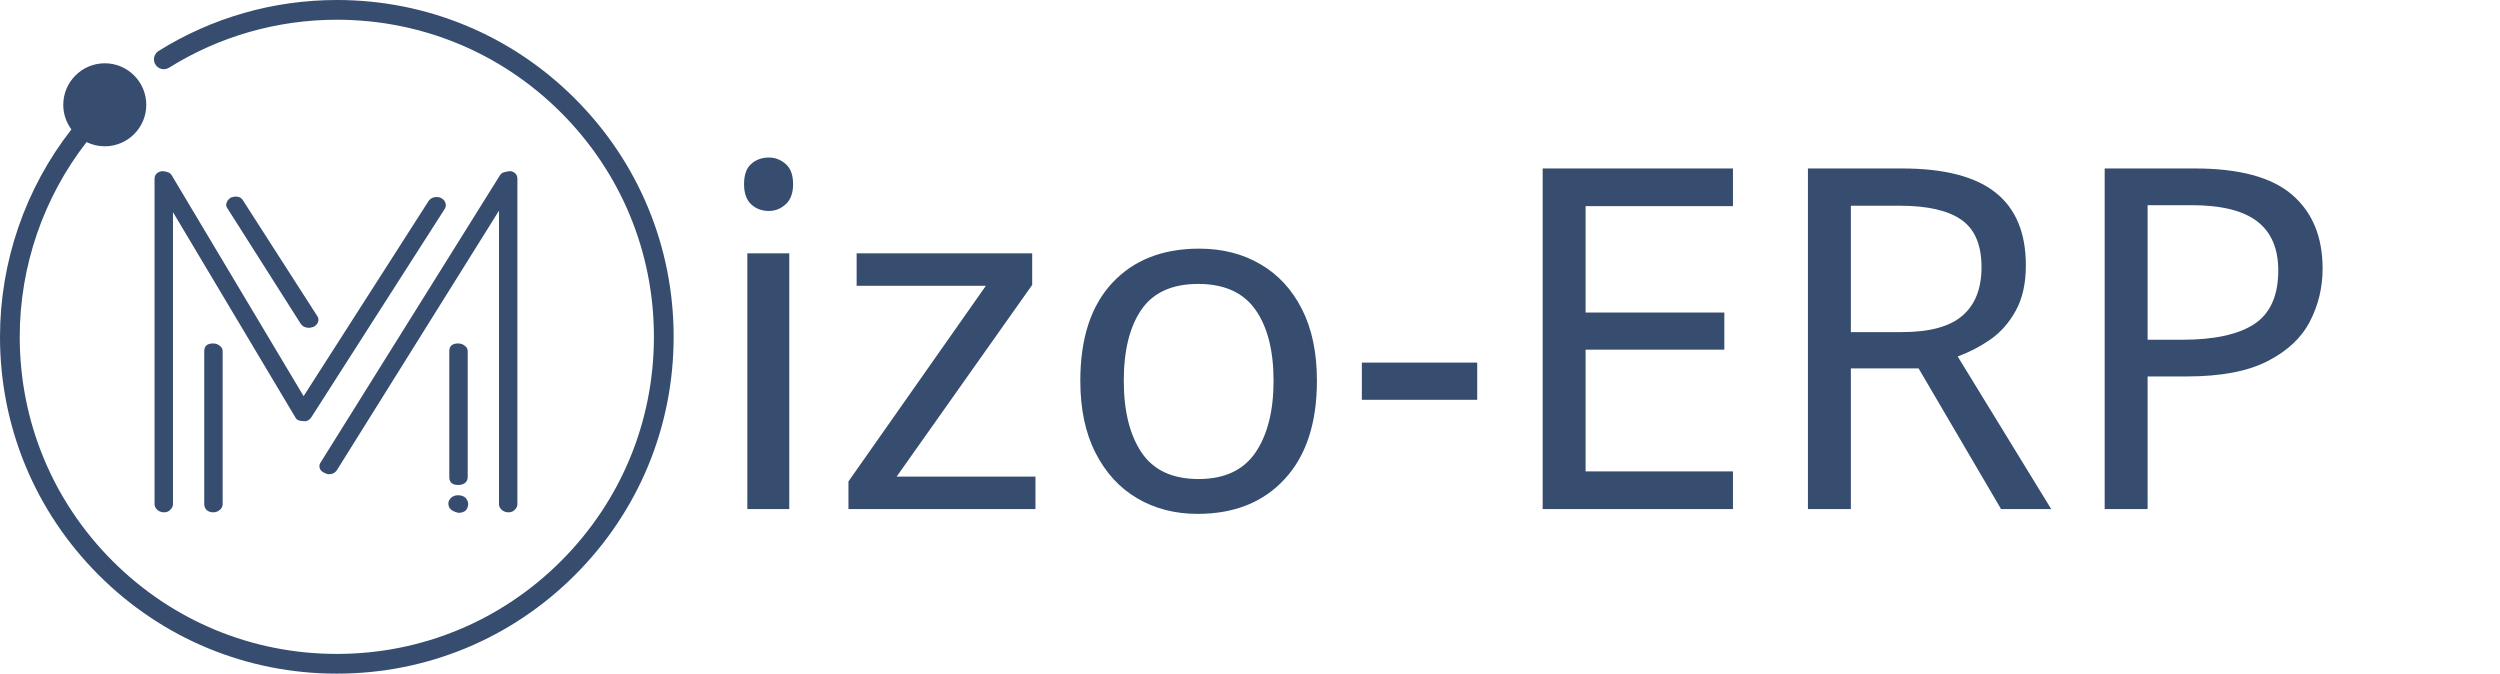
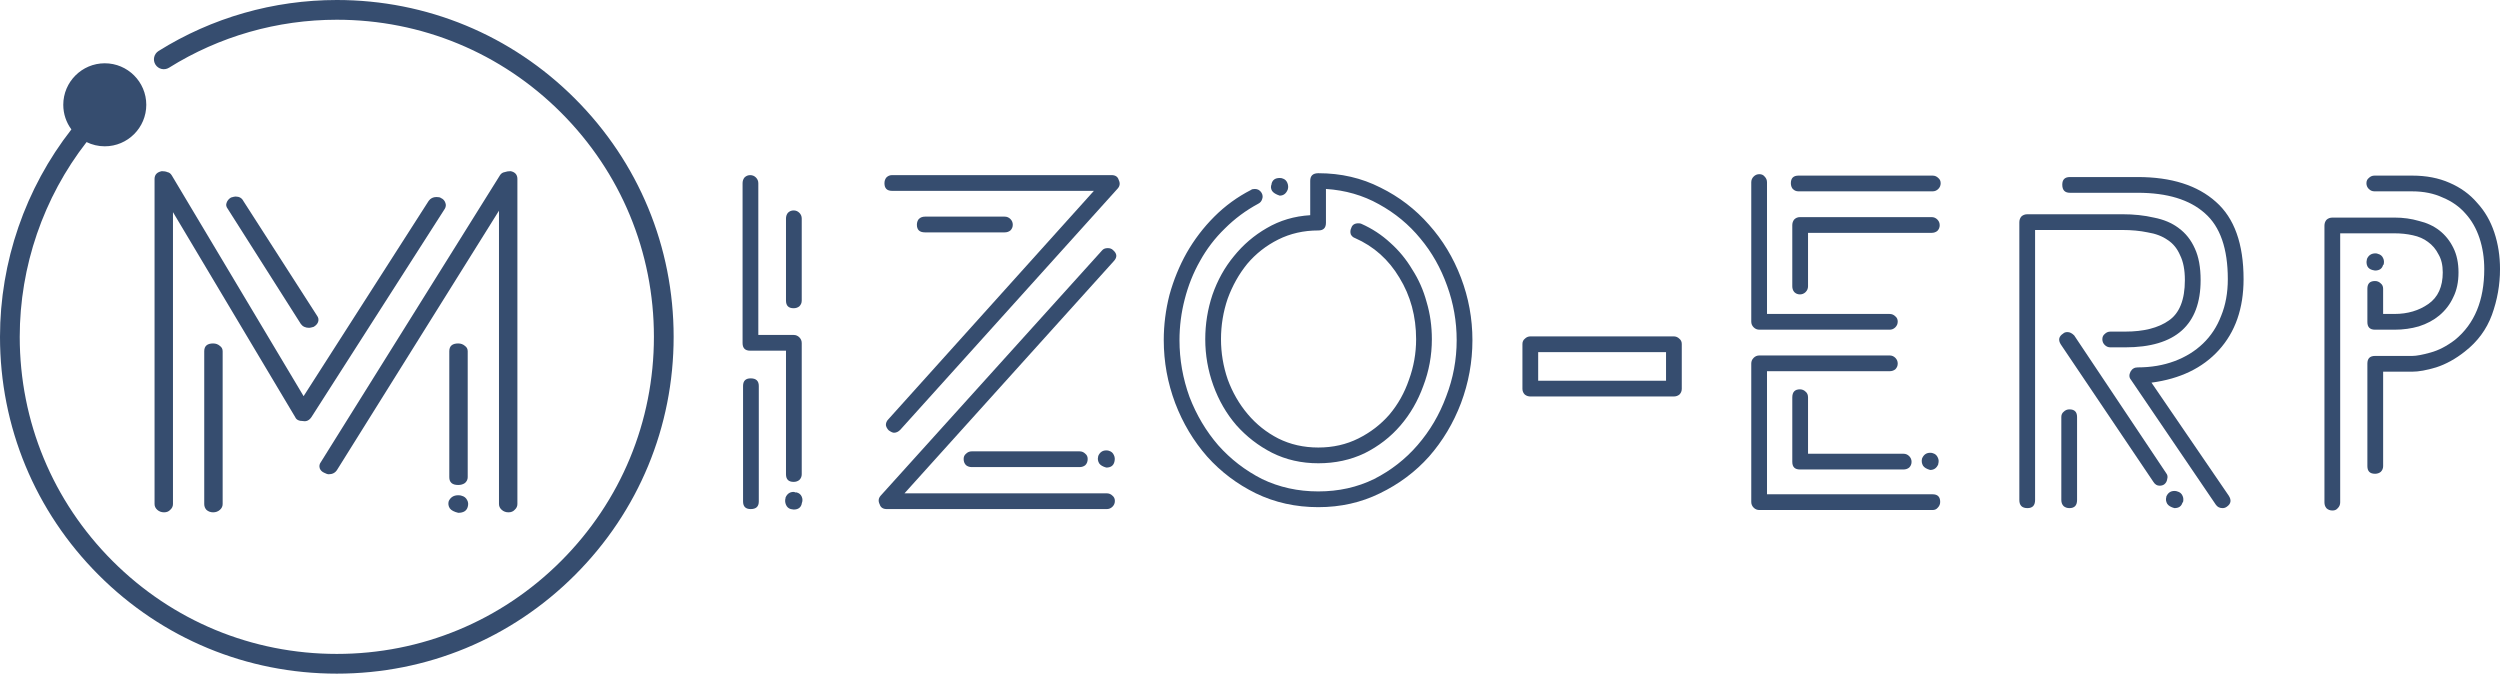
<svg xmlns="http://www.w3.org/2000/svg" height="96.354pt" viewBox="0 0 357.586 96.354" width="357.586pt" version="1.1" id="svg3759">
  <defs id="defs3763" />
  <path d="M 82.244,14.111 C 73.144,5.011 61.045,0 48.177,0 39.132,0 30.316,2.521 22.682,7.291 c -0.661,0.413 -0.862,1.284 -0.449,1.945 0.413,0.661 1.284,0.862 1.945,0.449 C 31.363,5.196 39.661,2.823 48.177,2.823 c 12.115,0 23.504,4.717 32.071,13.284 8.566,8.566 13.284,19.956 13.284,32.071 0,12.115 -4.717,23.504 -13.284,32.071 -8.566,8.566 -19.956,13.284 -32.071,13.284 -12.115,0 -23.504,-4.717 -32.071,-13.284 -8.566,-8.566 -13.284,-19.956 -13.284,-32.071 0,-10.079 3.388,-19.929 9.56,-27.855 0.787,0.386 1.671,0.604 2.605,0.604 3.274,0 5.937,-2.663 5.937,-5.938 0,-3.274 -2.663,-5.937 -5.937,-5.937 -3.274,0 -5.937,2.663 -5.937,5.937 0,1.319 0.432,2.538 1.162,3.524 C 3.62,26.945 0,37.439 0,48.177 0,61.045 5.011,73.144 14.111,82.244 c 9.099,9.099 21.198,14.111 34.066,14.111 12.868,0 24.967,-5.011 34.066,-14.111 9.099,-9.099 14.111,-21.198 14.111,-34.066 0,-12.868 -5.011,-24.967 -14.111,-34.066 z" id="path3757" style="fill:#364d6f;stroke-width:0.188" />
  <g id="layer1" transform="translate(-1.259532,-1.259532)">
    <g aria-label="M" style="font-style:normal;font-variant:normal;font-weight:300;font-stretch:normal;font-size:10.583px;line-height:1.25;font-family:Potra;-inkscape-font-specification:'Potra, Light';font-variant-ligatures:normal;font-variant-caps:normal;font-variant-numeric:normal;text-align:center;letter-spacing:0px;word-spacing:0px;writing-mode:lr-tb;text-anchor:middle;fill:#000000;fill-opacity:1;stroke:none;stroke-width:0.265" id="text3890" transform="matrix(0.9053338,0,0,0.7915685,6.327652,0.7991222)">
      <path d="m 67.327,90.159 q 0.617,0.176 0.882,0.794 0.265,0.529 0.088,1.235 -0.265,1.058 -1.499,1.058 -0.97,-0.265 -1.323,-0.794 -0.353,-0.617 -0.176,-1.323 0.441,-1.058 1.499,-1.058 0.353,0 0.529,0.088 z m -39.247,2.999 q -0.617,0 -1.058,-0.441 -0.353,-0.441 -0.353,-1.058 V 64.053 q 0,-1.411 1.411,-1.411 0.617,0 1.058,0.441 0.441,0.353 0.441,0.97 v 27.605 q 0,0.617 -0.441,1.058 -0.441,0.441 -1.058,0.441 z M 43.25,59.82 q -0.882,0 -1.323,-0.706 L 30.373,38.3 q -0.353,-0.529 -0.176,-1.058 0.176,-0.617 0.706,-0.97 0.529,-0.176 0.706,-0.176 0.882,0 1.235,0.794 L 44.484,57.615 q 0.353,0.529 0.176,1.147 -0.176,0.529 -0.706,0.882 -0.529,0.176 -0.706,0.176 z M 20.319,93.157 q -0.617,0 -1.058,-0.441 -0.441,-0.441 -0.441,-1.058 V 32.921 q 0,-1.147 1.147,-1.411 0.529,0 0.882,0.176 0.441,0.088 0.706,0.617 L 42.368,72.167 62.123,36.889 q 0.441,-0.706 1.235,-0.706 0.529,0 0.706,0.176 0.529,0.265 0.706,0.882 0.176,0.529 -0.088,1.058 L 43.602,75.96 q -0.529,0.882 -1.323,0.706 -0.97,0 -1.235,-0.706 L 21.73,38.918 v 52.74 q 0,0.617 -0.441,1.058 -0.353,0.441 -0.97,0.441 z m 46.478,-4.939 q -1.411,0 -1.411,-1.411 V 64.053 q 0,-1.411 1.411,-1.411 0.617,0 1.058,0.441 0.441,0.353 0.441,0.97 v 22.754 q 0,0.617 -0.441,1.058 -0.441,0.353 -1.058,0.353 z m 7.938,4.939 q -0.617,0 -1.058,-0.441 -0.441,-0.441 -0.441,-1.058 V 38.653 L 47.659,85.485 q -0.441,0.794 -1.323,0.794 -0.265,0 -0.706,-0.265 -0.529,-0.265 -0.706,-0.794 -0.176,-0.617 0.176,-1.147 L 73.412,32.215 q 0.265,-0.441 0.706,-0.529 0.441,-0.176 0.97,-0.176 1.058,0.265 1.058,1.411 v 58.737 q 0,0.617 -0.441,1.058 -0.353,0.441 -0.97,0.441 z" style="font-size:88.194px;fill:#364d6f;stroke-width:0.265" id="path3892" />
    </g>
  </g>
  <g id="g13" transform="translate(-1.259532,-1.259532)">
-     <text xml:space="preserve" style="font-style:normal;font-variant:normal;font-weight:normal;font-stretch:normal;font-size:14.216px;line-height:1.25;font-family:Potra;-inkscape-font-specification:Potra;letter-spacing:0px;word-spacing:0px;fill:#364d6f;fill-opacity:1;stroke:none;stroke-width:0.355" x="102.356" y="74.075" id="text12">
-       <tspan id="tspan10" x="102.356" y="74.075" style="font-size:68.238px;stroke-width:0.355">izo-ERP</tspan>
-     </text>
+     <g aria-label="izo-ERP" style="font-style:normal;font-variant:normal;font-weight:normal;font-stretch:normal;font-size:14.216px;line-height:1.25;font-family:Potra;-inkscape-font-specification:Potra;letter-spacing:0px;word-spacing:0px;fill:#364d6f;fill-opacity:1;stroke:none;stroke-width:0.355" id="text12">
+       <path d="M 113.683,69.094 V 51.42 h -5.118 q -1.092,0 -1.092,-1.092 V 27.469 q 0,-0.478 0.273,-0.819 0.341,-0.341 0.819,-0.341 0.478,0 0.819,0.341 0.341,0.341 0.341,0.819 v 21.7 h 5.05 q 0.478,0 0.819,0.341 0.341,0.341 0.341,0.819 v 18.765 q 0,0.478 -0.341,0.819 -0.341,0.273 -0.819,0.273 -1.092,0 -1.092,-1.092 z m -6.141,-12.624 q 0,-1.092 1.092,-1.092 1.16,0 1.16,1.092 v 16.513 q 0,1.092 -1.16,1.092 -1.092,0 -1.092,-1.092 z m 8.393,-12.215 q 0,0.478 -0.341,0.819 -0.341,0.273 -0.819,0.273 -1.092,0 -1.092,-1.092 V 32.518 q 0,-0.478 0.273,-0.819 0.341,-0.341 0.819,-0.341 0.478,0 0.819,0.341 0.341,0.341 0.341,0.819 z m -1.569,29.82 q -0.478,-0.136 -0.682,-0.614 -0.205,-0.478 -0.068,-0.955 v -0.068 q 0.341,-0.819 1.16,-0.819 0.136,0 0.205,0.068 0.068,0 0.205,0 0.546,0.136 0.751,0.614 0.205,0.478 0,0.955 v 0.068 q -0.205,0.819 -1.16,0.819 z" style="font-size:68.238px;stroke-width:0.355" id="path14" />
+       <path d="m 140.254,65.818 h 15.422 q 0.478,0 0.819,0.341 0.341,0.273 0.341,0.751 0,0.546 -0.341,0.887 Q 156.154,68.07 155.676,68.07 H 140.254 q -0.478,0 -0.819,-0.273 -0.341,-0.341 -0.341,-0.887 0,-0.478 0.341,-0.751 0.341,-0.341 0.819,-0.341 z m 20.198,-28.796 q 0.887,0.751 0.136,1.569 l -29.956,33.232 h 28.933 q 0.478,0 0.819,0.341 0.341,0.273 0.341,0.751 0,0.478 -0.341,0.819 -0.341,0.341 -0.819,0.341 h -31.458 q -0.819,0 -1.024,-0.682 -0.341,-0.682 0.136,-1.228 L 158.883,37.09 q 0.273,-0.341 0.819,-0.341 0.478,0 0.751,0.273 z m -15.49,-2.525 h -11.396 q -1.16,0 -1.16,-1.092 0,-0.478 0.273,-0.819 0.341,-0.341 0.887,-0.341 h 11.396 q 0.478,0 0.819,0.341 0.341,0.341 0.341,0.819 0,0.478 -0.341,0.819 -0.341,0.273 -0.819,0.273 z m 16.309,-7.506 q 0.341,0.682 -0.136,1.228 l -31.116,34.528 q -0.409,0.409 -0.887,0.409 -0.273,0 -0.751,-0.341 -0.341,-0.341 -0.409,-0.751 0,-0.478 0.341,-0.819 l 29.41,-32.686 h -28.864 q -1.092,0 -1.092,-1.092 0,-0.478 0.273,-0.819 0.341,-0.341 0.819,-0.341 h 31.389 q 0.819,0 1.024,0.682 z m -1.365,38.759 q 0.478,0.136 0.682,0.614 0.205,0.409 0.068,0.955 -0.205,0.819 -1.16,0.819 -0.751,-0.205 -1.024,-0.614 -0.273,-0.478 -0.136,-0.955 v -0.068 q 0.341,-0.819 1.16,-0.819 0.273,0 0.409,0.068 z" style="font-size:68.238px;stroke-width:0.355" id="path16" />
+       <path d="m 167.716,49.919 q 0,-3.275 0.819,-6.483 0.887,-3.207 2.457,-6.005 1.638,-2.866 3.958,-5.186 2.32,-2.32 5.254,-3.821 0.136,-0.136 0.546,-0.136 0.614,0 0.955,0.546 0.273,0.478 0.068,0.955 -0.136,0.409 -0.546,0.614 -2.661,1.433 -4.777,3.548 -2.115,2.047 -3.548,4.64 -1.433,2.525 -2.184,5.459 -0.751,2.866 -0.751,5.868 0,4.162 1.433,8.12 1.501,3.89 4.094,6.892 2.661,3.002 6.278,4.845 3.685,1.774 8.052,1.774 4.367,0 7.984,-1.774 3.617,-1.842 6.21,-4.845 2.661,-3.071 4.094,-6.96 1.501,-3.89 1.501,-8.052 0,-4.026 -1.365,-7.779 -1.365,-3.821 -3.821,-6.756 -2.457,-3.002 -5.937,-4.913 -3.412,-1.911 -7.574,-2.184 v 4.845 q 0,1.092 -1.092,1.092 -3.139,0 -5.732,1.297 -2.593,1.297 -4.435,3.48 -1.774,2.184 -2.798,4.981 -0.955,2.798 -0.955,5.8 0,2.934 0.955,5.732 1.024,2.798 2.866,4.981 1.842,2.184 4.367,3.48 2.593,1.297 5.732,1.297 3.139,0 5.732,-1.297 2.593,-1.297 4.435,-3.412 1.842,-2.184 2.798,-4.981 1.024,-2.798 1.024,-5.8 0,-4.913 -2.388,-8.803 -2.32,-3.89 -6.346,-5.664 -0.409,-0.136 -0.614,-0.546 -0.136,-0.478 0.068,-0.887 0.205,-0.682 1.024,-0.682 0.273,0 0.409,0.068 2.32,1.024 4.162,2.73 1.842,1.638 3.139,3.821 1.365,2.115 2.047,4.64 0.751,2.525 0.751,5.323 0,3.48 -1.228,6.687 -1.16,3.207 -3.275,5.664 -2.115,2.457 -5.118,3.958 -3.002,1.433 -6.619,1.433 -3.617,0 -6.619,-1.501 -2.934,-1.501 -5.118,-3.958 -2.115,-2.457 -3.275,-5.664 -1.16,-3.207 -1.16,-6.619 0,-3.275 1.024,-6.346 1.092,-3.139 3.071,-5.527 1.979,-2.457 4.708,-4.026 2.798,-1.638 6.21,-1.842 v -4.913 q 0,-1.092 1.16,-1.092 4.845,0 8.871,2.047 4.026,1.979 6.96,5.323 2.934,3.275 4.572,7.574 1.638,4.299 1.638,8.939 0,4.64 -1.638,9.007 -1.638,4.299 -4.572,7.643 -2.934,3.275 -7.028,5.254 -4.026,1.979 -8.803,1.979 -4.845,0 -8.939,-1.979 -4.026,-1.979 -6.96,-5.254 -2.934,-3.344 -4.572,-7.643 -1.638,-4.367 -1.638,-9.007 z m 15.422,-22.382 q 0.205,-0.819 1.16,-0.819 0.273,0 0.409,0.068 0.478,0.136 0.682,0.614 0.205,0.478 0.068,0.955 -0.341,0.887 -1.16,0.887 -0.819,-0.273 -1.092,-0.682 -0.273,-0.478 -0.068,-0.955 z" style="font-size:68.238px;stroke-width:0.355" id="path18" />
+       <path d="m 220.18,57.971 q -0.478,0 -0.819,-0.273 -0.341,-0.341 -0.341,-0.819 v -6.414 q 0,-0.478 0.341,-0.751 0.341,-0.341 0.819,-0.341 h 20.471 q 0.478,0 0.819,0.341 0.341,0.273 0.341,0.751 v 6.414 q 0,0.478 -0.341,0.819 -0.341,0.273 -0.819,0.273 z m 1.092,-6.346 v 4.094 h 18.288 v -4.094 z" style="font-size:68.238px;stroke-width:0.355" id="path20" />
+       <path d="m 252.91,74.211 q -0.478,0 -0.819,-0.341 -0.341,-0.341 -0.341,-0.819 V 53.262 q 0,-0.478 0.341,-0.819 0.341,-0.341 0.819,-0.341 h 18.629 q 0.478,0 0.819,0.341 0.341,0.341 0.341,0.819 0,0.478 -0.341,0.819 -0.341,0.273 -0.819,0.273 h -17.537 v 17.605 h 23.678 q 1.092,0 1.092,1.092 0,0.478 -0.341,0.819 -0.273,0.341 -0.751,0.341 z m 0,-25.794 q -0.478,0 -0.819,-0.341 -0.341,-0.341 -0.341,-0.819 V 27.332 q 0,-0.478 0.341,-0.819 0.341,-0.341 0.819,-0.341 0.478,0 0.751,0.341 0.341,0.341 0.341,0.819 v 18.834 h 17.537 q 0.478,0 0.819,0.341 0.341,0.273 0.341,0.751 0,0.478 -0.341,0.819 -0.341,0.341 -0.819,0.341 z M 277.544,32.314 q 0.478,0 0.819,0.341 0.341,0.341 0.341,0.819 0,0.478 -0.341,0.819 -0.341,0.273 -0.819,0.273 h -17.674 v 7.643 q 0,0.478 -0.341,0.819 -0.341,0.341 -0.819,0.341 -0.478,0 -0.819,-0.341 -0.273,-0.341 -0.273,-0.819 v -8.734 q 0,-0.478 0.273,-0.819 0.341,-0.341 0.819,-0.341 z m -19.038,-3.685 q -0.478,0 -0.819,-0.341 -0.273,-0.341 -0.273,-0.819 0,-1.092 1.092,-1.092 h 19.175 q 0.478,0 0.819,0.341 0.341,0.273 0.341,0.751 0,0.478 -0.341,0.819 -0.341,0.341 -0.819,0.341 z m 0.205,28.319 q 0.478,0 0.819,0.341 0.341,0.273 0.341,0.819 v 8.052 h 13.648 q 0.478,0 0.819,0.341 0.341,0.341 0.341,0.819 0,0.478 -0.341,0.819 -0.341,0.273 -0.819,0.273 h -14.808 q -1.092,0 -1.092,-1.092 v -9.212 q 0,-1.16 1.092,-1.16 z m 19.038,9.144 q 0.478,0.136 0.682,0.614 0.205,0.409 0.068,0.887 v 0.068 q -0.341,0.819 -1.16,0.819 -0.751,-0.205 -1.024,-0.614 -0.273,-0.478 -0.136,-1.024 0.341,-0.819 1.16,-0.819 0.273,0 0.409,0.068 z" style="font-size:68.238px;stroke-width:0.355" id="path22" />
+       <path d="m 297.259,59.813 q 1.092,0 1.092,1.092 v 11.873 q 0,1.16 -1.092,1.16 -0.478,0 -0.819,-0.273 -0.341,-0.341 -0.341,-0.887 V 60.905 q 0,-0.478 0.341,-0.751 0.341,-0.341 0.819,-0.341 z m 13.852,9.144 q 0.273,0.341 0.136,0.819 -0.068,0.478 -0.409,0.751 -0.273,0.205 -0.682,0.205 -0.546,0 -0.887,-0.546 L 296.031,50.533 q -0.614,-0.955 0.341,-1.569 0.205,-0.205 0.614,-0.205 0.478,0 0.955,0.478 z M 292.346,34.156 v 38.622 q 0,1.16 -1.092,1.16 -1.16,0 -1.16,-1.16 V 33.064 q 0,-0.478 0.273,-0.819 0.341,-0.341 0.887,-0.341 h 13.579 q 2.457,0 4.504,0.478 2.115,0.409 3.548,1.501 1.501,1.092 2.32,2.934 0.819,1.774 0.819,4.504 0,9.621 -10.782,9.621 h -2.115 q -0.478,0 -0.819,-0.341 -0.341,-0.341 -0.341,-0.819 0,-0.478 0.341,-0.751 0.341,-0.341 0.819,-0.341 h 2.115 q 3.958,0 6.21,-1.569 2.32,-1.569 2.32,-5.8 0,-2.184 -0.682,-3.548 -0.614,-1.433 -1.774,-2.184 -1.16,-0.819 -2.866,-1.092 -1.638,-0.341 -3.617,-0.341 z m 16.65,21.836 11.054,16.172 q 0.614,0.955 -0.273,1.569 -0.273,0.205 -0.614,0.205 -0.614,0 -0.955,-0.478 L 306.062,55.583 q -0.409,-0.478 -0.068,-1.16 0.341,-0.614 1.024,-0.614 2.866,0 5.254,-0.887 2.388,-0.887 4.094,-2.525 1.706,-1.638 2.593,-3.958 0.955,-2.32 0.955,-5.254 0,-6.551 -3.275,-9.417 -3.275,-2.934 -9.621,-2.934 h -9.69 q -1.092,0 -1.092,-1.16 0,-1.092 1.092,-1.092 h 9.69 q 7.233,0 11.191,3.548 3.958,3.48 3.958,11.054 0,6.278 -3.548,10.167 -3.48,3.821 -9.621,4.64 z m 3.685,15.558 q 0.546,0.136 0.751,0.614 0.205,0.409 0.068,0.955 h -0.068 q -0.205,0.819 -1.16,0.819 -0.751,-0.205 -1.024,-0.614 -0.273,-0.478 -0.136,-0.955 v -0.068 q 0.341,-0.819 1.16,-0.819 0.273,0 0.409,0.068 z" style="font-size:68.238px;stroke-width:0.355" id="path24" />
+       <path d="m 340.968,69.025 q -1.092,0 -1.092,-1.092 V 53.262 q 0,-1.092 1.092,-1.092 h 5.323 q 0.887,0 2.593,-0.478 1.774,-0.478 3.548,-1.842 4.162,-3.412 4.162,-10.099 0,-2.388 -0.682,-4.435 -0.682,-2.047 -1.979,-3.48 -1.297,-1.501 -3.275,-2.32 -1.911,-0.887 -4.367,-0.887 h -5.391 q -0.478,0 -0.819,-0.341 -0.341,-0.341 -0.341,-0.819 0,-0.478 0.341,-0.751 0.341,-0.341 0.819,-0.341 h 5.391 q 3.002,0 5.323,1.024 2.388,1.024 3.958,2.866 1.638,1.774 2.457,4.231 0.819,2.457 0.819,5.254 0,3.344 -1.16,6.551 -1.16,3.139 -3.89,5.254 -1.979,1.569 -4.094,2.252 -2.047,0.614 -3.412,0.614 h -4.162 v 13.511 q 0,0.478 -0.341,0.819 -0.341,0.273 -0.819,0.273 z m -7.233,-35.484 q 0,-0.478 0.273,-0.819 0.341,-0.341 0.887,-0.341 h 8.871 q 1.842,0 3.48,0.478 1.706,0.409 2.934,1.365 1.228,0.955 1.979,2.457 0.751,1.501 0.751,3.548 0,2.047 -0.751,3.548 -0.682,1.501 -1.979,2.593 -1.228,1.024 -2.934,1.569 -1.638,0.478 -3.48,0.478 h -2.798 q -1.092,0 -1.092,-1.092 v -4.777 q 0,-1.092 1.092,-1.092 0.478,0 0.819,0.341 0.341,0.273 0.341,0.751 v 3.617 h 1.638 q 2.798,0 4.845,-1.433 2.047,-1.433 2.047,-4.504 0,-1.569 -0.614,-2.593 -0.546,-1.092 -1.501,-1.774 -0.887,-0.682 -2.184,-0.955 -1.228,-0.273 -2.593,-0.273 h -7.779 V 73.12 q 0,0.478 -0.341,0.819 -0.273,0.341 -0.751,0.341 -0.546,0 -0.887,-0.341 -0.273,-0.341 -0.273,-0.819 z m 6.892,6.346 q -0.546,-0.136 -0.751,-0.546 -0.205,-0.478 -0.068,-0.955 v -0.068 q 0.341,-0.819 1.228,-0.819 0.205,0 0.341,0.068 0.546,0.136 0.751,0.614 0.205,0.409 0.068,0.955 h -0.068 q -0.205,0.819 -1.16,0.819 z" style="font-size:68.238px;stroke-width:0.355" id="path26" />
+     </g>
  </g>
</svg>
